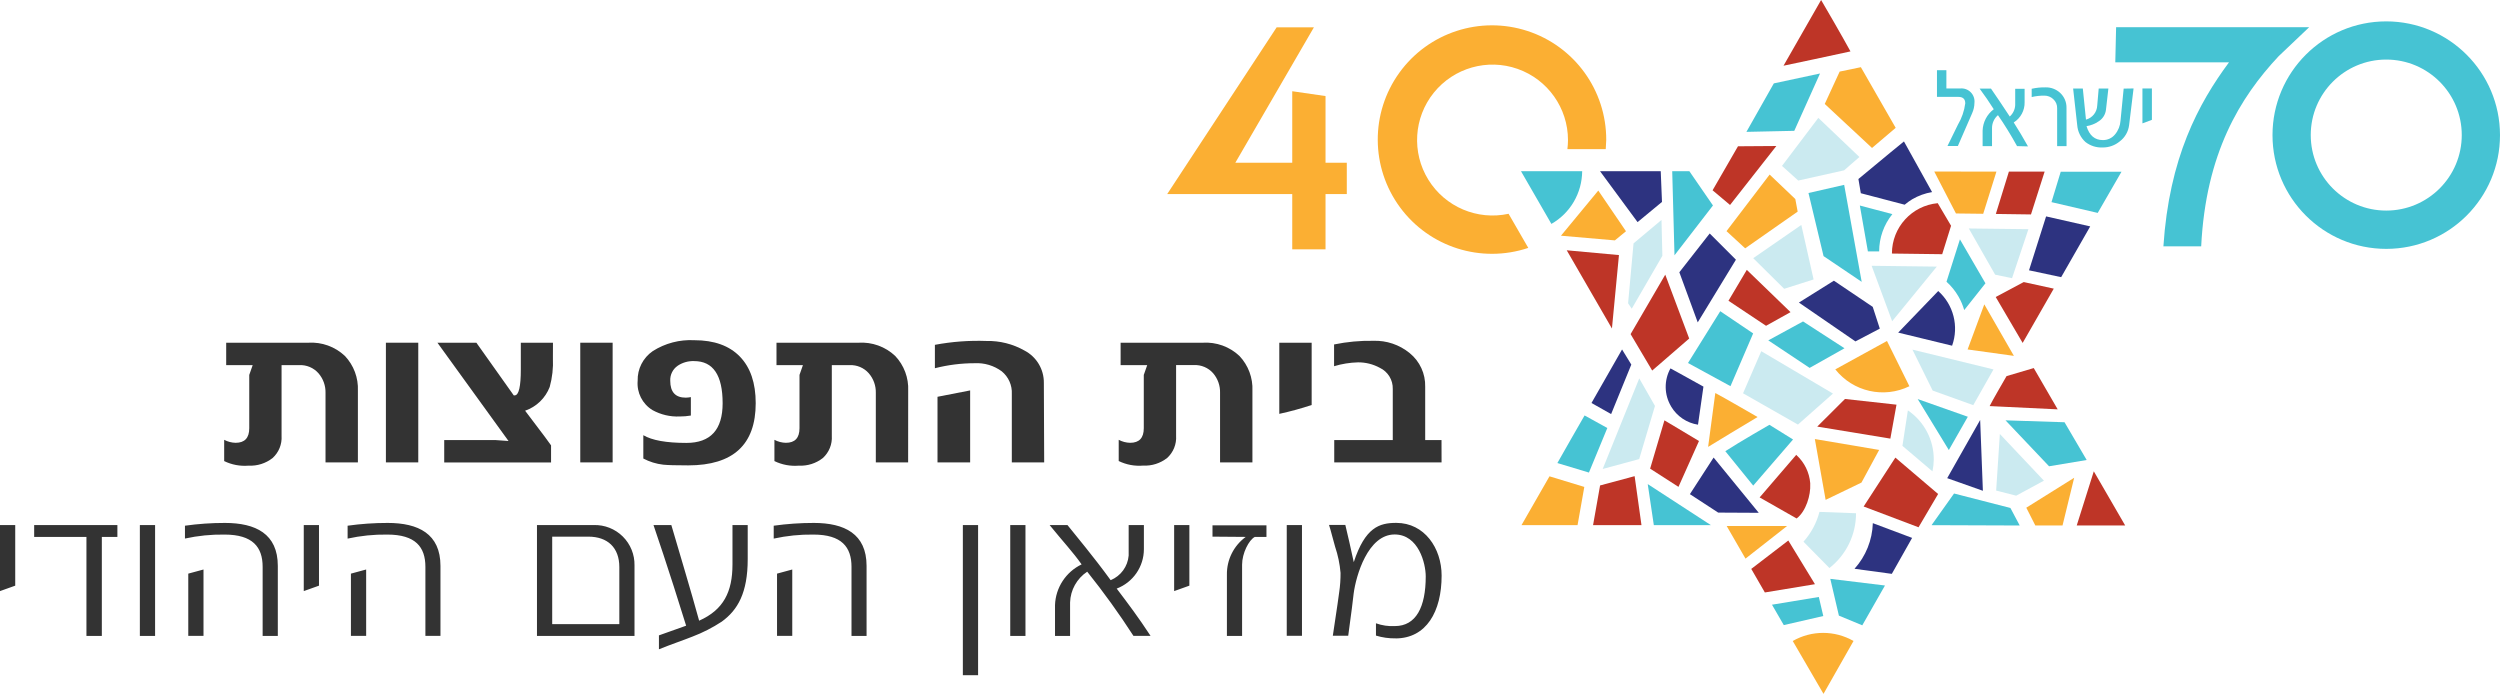
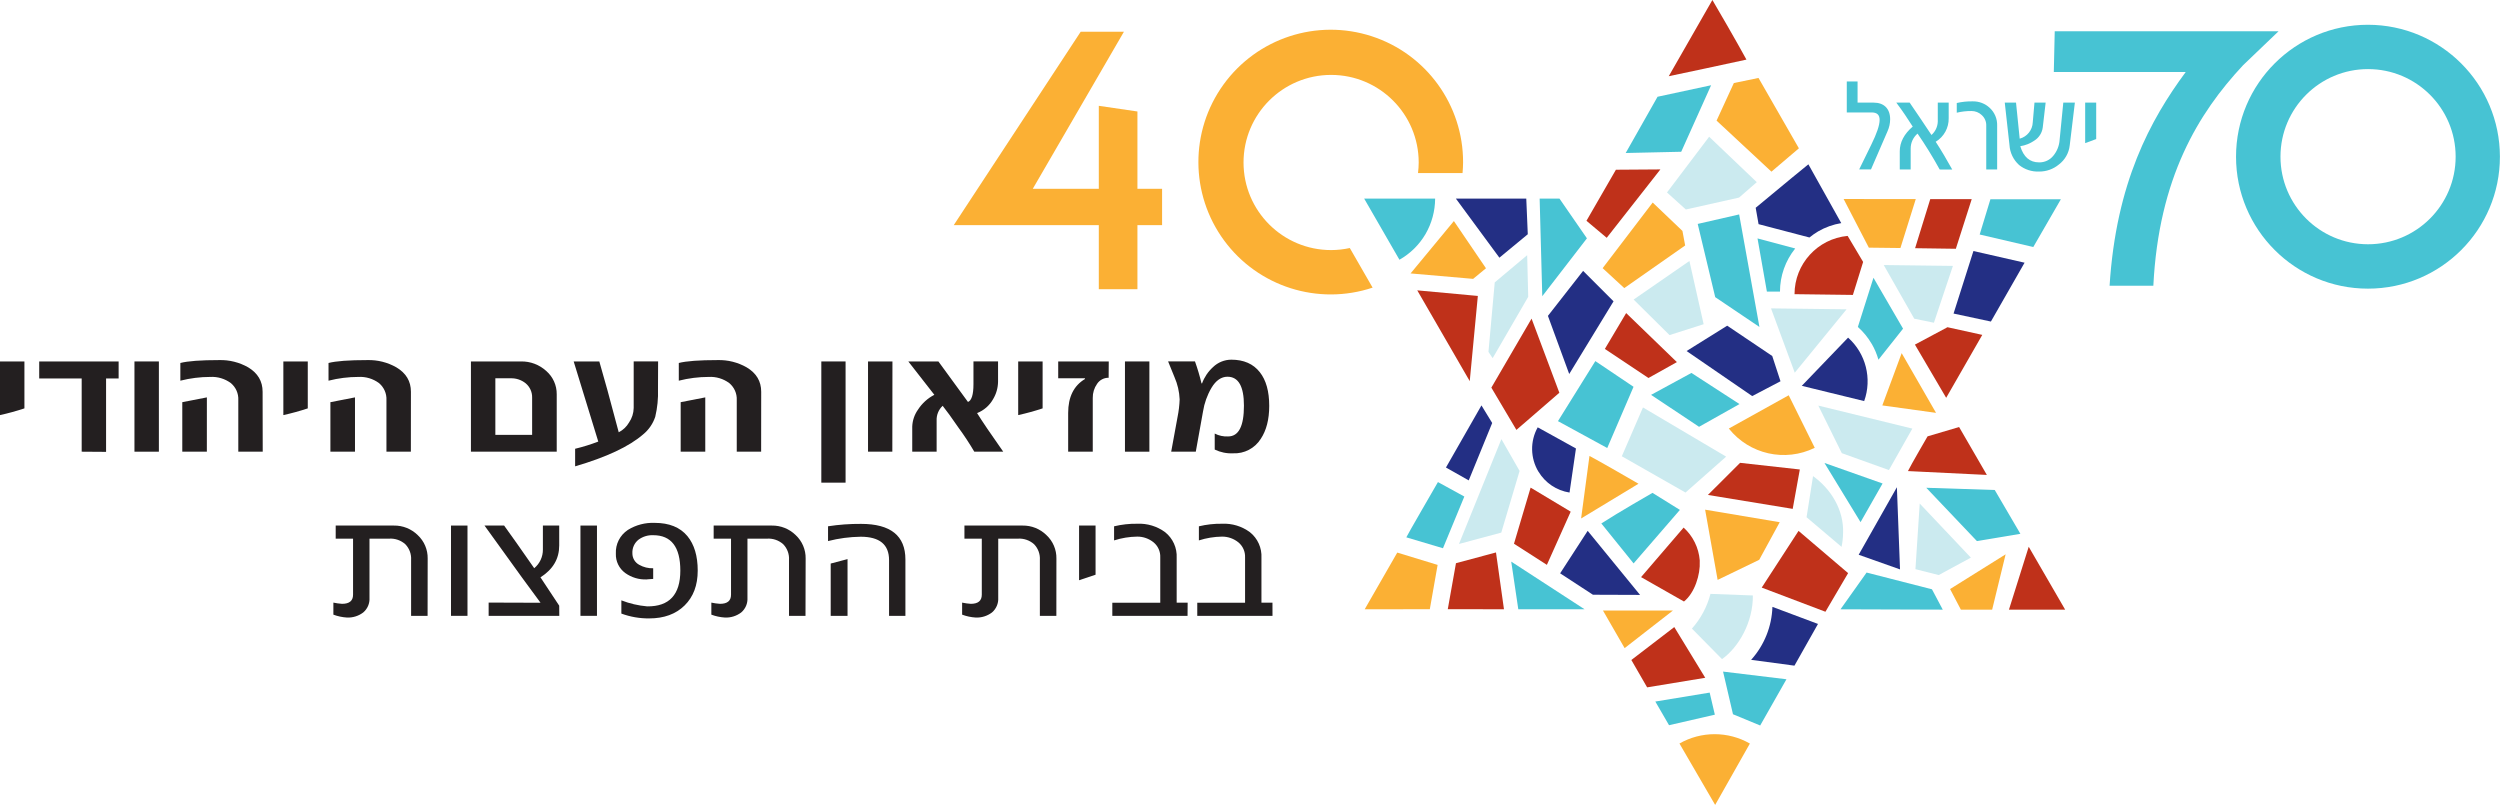
- <svg xmlns="http://www.w3.org/2000/svg" viewBox="0 0 459.57 127.56">
+ <svg xmlns="http://www.w3.org/2000/svg" viewBox="0 0 864.03 278.23">
  <g id="Layer_2" data-name="Layer 2">
-     <g id="Layer_1-2" data-name="Layer 1">
-       <path d="M438.66,38.71a13.88,13.88,0,1,1,13.88-13.88,13.88,13.88,0,0,1-13.88,13.88m0-34.78a20.91,20.91,0,1,0,20.91,20.9,20.93,20.93,0,0,0-20.91-20.9" style="fill:#46c3d3" />
-       <path d="M277.32,39.3a13.87,13.87,0,1,1,10.92-13.55,14.08,14.08,0,0,1-.11,1.67h7.05c0-.55.09-1.11.09-1.68a21,21,0,1,0-14.33,19.83Z" style="fill:#fbaf33" />
-       <path d="M329.56,117.84l5.65,9.71,5.52-9.72a11.23,11.23,0,0,0-11.17,0" style="fill:#fbaf33" />
-       <path d="M290.84,31.47H279.6l5.59,9.69a11.19,11.19,0,0,0,4.11-4.06,11.32,11.32,0,0,0,1.55-5.63" style="fill:#46c3d3" />
-       <polygon points="300.49 87.53 294.14 89.24 292.85 96.53 301.75 96.54 300.49 87.53" style="fill:#be3527" />
-       <polygon points="288.01 46.01 297.61 46.89 296.32 60.39 288.01 46.01" style="fill:#be3527" />
-       <polygon points="284.84 87.56 279.69 96.54 290 96.53 291.24 89.51 284.84 87.56" style="fill:#fbaf33" />
-       <path d="M334.77,0l-6.91,12.08s11-2.32,12.31-2.63c0,0-1.84-3.38-5.4-9.45" style="fill:#be3527" />
-       <polygon points="299.88 67.02 298.18 64.24 292.56 74.08 296.17 76.12 299.88 67.02" style="fill:#2d3380" />
-       <polygon points="372.99 49.69 376.13 39.78 384.24 41.62 378.9 50.95 372.99 49.69" style="fill:#2d3380" />
-       <polygon points="324.43 108.91 333.64 107.39 328.74 99.36 321.93 104.58 324.43 108.91" style="fill:#be3527" />
-       <path d="M320.87,102.69l7.65-6s-1.91,0-11.11,0Z" style="fill:#fbaf33" />
-       <polygon points="366.87 54.6 371.82 63.04 377.54 53.06 372.02 51.85 366.87 54.6" style="fill:#be3527" />
-       <polygon points="336.46 106.41 338.04 113.17 342.34 114.95 346.51 107.63 336.46 106.41" style="fill:#46c3d3" />
-       <polygon points="384.9 86.64 390.67 96.6 381.76 96.6 384.9 86.64" style="fill:#be3527" />
-       <polygon points="334.57 13.51 326.08 15.33 321.04 24.24 329.84 24.05 334.57 13.51" style="fill:#46c3d3" />
-       <path d="M376.7,85.71l6.89-1.15-4.07-6.94-10.85-.35s3.27,3.45,8,8.44" style="fill:#46c3d3" />
-       <polygon points="344.13 27.2 348.48 23.5 342.08 12.35 338.18 13.16 335.44 19.11 344.13 27.2" style="fill:#fbaf33" />
-       <polygon points="366.89 39.33 373.35 39.42 375.86 31.55 369.29 31.55 366.89 39.33" style="fill:#be3527" />
-       <polygon points="366.95 90.18 367.63 79.78 375.73 88.36 370.63 91.12 366.95 90.18" style="fill:#cbeaf0" />
-       <polygon points="322.28 61.29 316.23 57.21 310.3 66.73 318.11 70.99 322.28 61.29" style="fill:#46c3d3" />
-       <path d="M322.29,89.27l7.32-8.48-4.34-2.7s-5.45,3.13-8.11,4.85Z" style="fill:#46c3d3" />
-       <path d="M314,82.15s8-4.87,9.09-5.49c0,0-6.67-3.86-7.77-4.41Z" style="fill:#fbaf33" />
-       <polygon points="306.12 50.49 310.52 62.23 303.72 68.12 299.75 61.42 306.12 50.49" style="fill:#be3527" />
-       <polygon points="322.29 47.46 327.98 53.09 333.39 51.37 331.13 41.35 322.29 47.46" style="fill:#cbeaf0" />
-       <polygon points="342.23 51.81 339.01 33.98 332.45 35.48 335.22 47.08 342.23 51.81" style="fill:#46c3d3" />
-       <polygon points="356.04 49.01 344.06 48.86 347.83 59.05 356.04 49.01" style="fill:#cbeaf0" />
-       <polygon points="364.51 90.22 357.95 87.9 364.01 77.2 364.51 90.22" style="fill:#2d3380" />
-       <polygon points="364.77 55.95 370.21 65.42 361.7 64.24 364.77 55.95" style="fill:#fbaf33" />
-       <polygon points="366.46 67.91 351.56 64.27 355.28 71.8 362.74 74.48 366.46 67.91" style="fill:#cbeaf0" />
-       <polygon points="312.09 59.26 319.11 47.74 314.29 42.92 308.71 50.05 312.09 59.26" style="fill:#2d3380" />
-       <polygon points="307.4 31.47 310.55 31.47 314.89 37.77 307.82 46.93 307.4 31.47" style="fill:#46c3d3" />
-       <polygon points="314.52 96.54 304.02 96.54 302.9 88.99 314.52 96.54" style="fill:#46c3d3" />
-       <polygon points="314.82 34.98 318.03 37.68 326.54 26.84 319.49 26.89 314.82 34.98" style="fill:#be3527" />
-       <polygon points="305.97 77.27 303.34 86.15 308.55 89.5 312.32 81.07 305.97 77.27" style="fill:#be3527" />
-       <path d="M301.33,84.39s2.9-9.71,2.9-9.77l-2.89-5.06-6.72,16.65Z" style="fill:#cbeaf0" />
-       <path d="M327.91,114.91l7.26-1.67c-.41-1.72-.82-3.5-.82-3.5l-8.61,1.42Z" style="fill:#46c3d3" />
-       <path d="M341.19,94.35l-6.72-.25a13.26,13.26,0,0,1-2.94,5.48l4.77,4.84a12.75,12.75,0,0,0,4.89-10.07" style="fill:#cbeaf0" />
-       <path d="M374.15,96.6h5l2.14-8.77-8.8,5.5Z" style="fill:#fbaf33" />
-       <path d="M378.26,75.25l-4.4-7.59-5,1.48s-2.72,4.68-3.11,5.51Z" style="fill:#be3527" />
-       <polygon points="371.28 96.6 369.57 93.38 359.21 90.72 355.07 96.54 371.28 96.6" style="fill:#46c3d3" />
-       <polygon points="356.28 90.81 348.42 84.12 342.59 93.11 352.68 96.93 356.28 90.81" style="fill:#be3527" />
-       <path d="M335.6,91.89l6.59-3.18,3.25-6s-11.82-2-11.82-2Z" style="fill:#fbaf33" />
-       <path d="M330.21,83.6l-6.74,7.84,6.8,3.87C332,94,332.88,91,332.77,89c0-.07,0-.13,0-.19a7.86,7.86,0,0,0-2.55-5.17" style="fill:#be3527" />
-       <path d="M292.09,86.87l3.38-8.19-4.18-2.31s-5,8.7-5,8.75Z" style="fill:#46c3d3" />
-       <path d="M340.92,104.56l6.85.93c.15-.24,3.66-6.48,3.73-6.61l-7.22-2.71a13.16,13.16,0,0,1-3.36,8.38" style="fill:#2d3380" />
-       <polygon points="315.01 84.11 323.31 94.27 315.85 94.23 310.65 90.84 315.01 84.11" style="fill:#2d3380" />
-       <path d="M307.21,74.75a7,7,0,0,0,4.93,3.32l1-7-4.47-2.48-1.59-.87a7,7,0,0,0,.12,7" style="fill:#2d3380" />
-       <polygon points="366.76 50.49 369.87 51.14 372.88 42.13 361.92 42 366.76 50.49" style="fill:#cbeaf0" />
-       <polygon points="341.08 62.76 345.56 60.41 344.26 56.41 337.12 51.6 330.69 55.62 341.08 62.76" style="fill:#2d3380" />
-       <polygon points="325.06 62.57 332.66 67.63 339.07 64.02 331.45 59.09 325.06 62.57" style="fill:#46c3d3" />
-       <path d="M337.38,67.9A11.13,11.13,0,0,0,351,71l-4.12-8.32Z" style="fill:#fbaf33" />
-       <polygon points="339 31.31 330.57 33.19 327.58 30.5 334.26 21.67 341.81 28.86 339 31.31" style="fill:#cbeaf0" />
-       <path d="M348.94,61.14l7.36-7.64a9.27,9.27,0,0,1,2.55,10.05Z" style="fill:#2d3380" />
-       <path d="M360,54.47A11.16,11.16,0,0,1,361.08,57l3.9-4.92L360.29,44l-2.47,7.79A10.89,10.89,0,0,1,360,54.47" style="fill:#46c3d3" />
-       <path d="M347.89,39.37l-6-1.59,1.48,8.43h2.07a10.93,10.93,0,0,1,2.42-6.84" style="fill:#46c3d3" />
-       <polygon points="389.99 31.57 385.62 39.14 377.12 37.16 378.82 31.57 389.99 31.57" style="fill:#46c3d3" />
-       <polygon points="329.15 57.38 324.65 59.89 317.74 55.29 321.11 49.61 329.15 57.38" style="fill:#be3527" />
-       <polygon points="325.31 32.09 317.38 42.49 320.81 45.65 330.46 38.9 330.03 36.59 325.31 32.09" style="fill:#fbaf33" />
-       <polygon points="361.74 76.61 358.25 82.73 352.53 73.36 361.74 76.61" style="fill:#46c3d3" />
-       <path d="M355.24,86.65a11.28,11.28,0,0,0,.24-2.15,10.86,10.86,0,0,0-4.76-9.06l-1,6.52Z" style="fill:#cbeaf0" />
-       <polyline points="323.77 64.56 320.42 72.3 330.51 78.05 336.95 72.35" style="fill:#cbeaf0" />
-       <polygon points="305.52 37.12 305.29 31.47 294.13 31.47 301.03 40.83 305.52 37.12" style="fill:#2d3380" />
-       <polygon points="286.95 43.33 296.86 44.19 298.9 42.51 293.81 35.03 286.95 43.33" style="fill:#fbaf33" />
-       <polygon points="299.96 56.75 305.59 47.03 305.43 40.43 300.29 44.74 299.29 55.75 299.96 56.75" style="fill:#cbeaf0" />
-       <polygon points="347.5 80.63 348.63 74.39 339.16 73.34 334.06 78.42 347.5 80.63" style="fill:#be3527" />
-       <polygon points="355.57 31.53 359.56 39.24 364.57 39.3 367 31.55 355.57 31.53" style="fill:#fbaf33" />
-       <path d="M347.79,46.61l9.24.12,1.63-5.23-2.45-4.15a9.28,9.28,0,0,0-8.42,9.24Z" style="fill:#be3527" />
-       <path d="M341.63,32.92l.44,2.6,8.06,2.11a11.13,11.13,0,0,1,1.39-1,10.76,10.76,0,0,1,3.65-1.32L350,26s-4.05,3.29-8.34,6.88" style="fill:#2d3380" />
-       <path d="M359.91,26.84H358l1.91-3.9A10.38,10.38,0,0,0,361.27,19c0-.79-.42-1.19-1.27-1.19h-3.93V12.91h1.73v3.35h2.56a2.4,2.4,0,0,1,2.6,2.64,4.77,4.77,0,0,1-.42,1.9Z" style="fill:#46c3d3" />
-       <path d="M370.79,26.86c-1.15-2.08-2.33-4-3.51-5.69a3.11,3.11,0,0,0-1.09,2.38v3.31h-1.73V24a5.13,5.13,0,0,1,2.05-3.92c-.78-1.23-1.64-2.5-2.6-3.79H366c.94,1.35,2.09,3.07,3.45,5.13a3,3,0,0,0,1-2.1v-3h1.73l0,2.46a4.27,4.27,0,0,1-2,3.73c.89,1.39,1.76,2.87,2.62,4.4Z" style="fill:#46c3d3" />
-       <path d="M379.89,26.86h-1.73V19.91a2.15,2.15,0,0,0-.71-1.68,2.32,2.32,0,0,0-1.64-.65,9.72,9.72,0,0,0-2.33.26V16.32a10.47,10.47,0,0,1,2.53-.26,3.83,3.83,0,0,1,2.69,1,3.66,3.66,0,0,1,1.18,2.81Z" style="fill:#46c3d3" />
-       <path d="M392.21,16.26,391.39,23a4.39,4.39,0,0,1-1.73,3,4.84,4.84,0,0,1-3.13,1.11,4.76,4.76,0,0,1-3.16-1A4.68,4.68,0,0,1,381.85,23l-.75-6.72h1.78c.18,1.88.38,3.79.58,5.71a2.8,2.8,0,0,0,2.07-2.6l.27-3.11h1.78l-.45,3.94a2.9,2.9,0,0,1-1.33,2.08,5.39,5.39,0,0,1-2.24.89c.53,1.72,1.51,2.56,3,2.56a2.82,2.82,0,0,0,2.25-1.05,4.37,4.37,0,0,0,1-2.52l.58-5.89Z" style="fill:#46c3d3" />
-       <polygon points="395.58 22.03 393.84 22.68 393.84 16.26 395.58 16.26 395.58 22.03" style="fill:#46c3d3" />
-       <polygon points="243.67 35.68 243.67 45.83 237.55 45.83 237.55 35.68 214.56 35.68 234.68 5.03 241.53 5.03 227.09 29.91 237.55 29.91 237.55 16.77 243.67 17.66 243.67 29.91 247.58 29.91 247.58 35.68 243.67 35.68" style="fill:#fbaf33" />
-       <path d="M397.71,45.28h6.93c.85-17.08,7.11-27.33,14.23-34.94L424.49,5H389l-.15,6.46h20.9c-5.61,7.57-11,17.55-12.06,33.87" style="fill:#46c3d3" />
-       <path d="M179.77,124.12H177V96.52h2.8v27.61m-58.67-4.78v-2.55l5-1.78c-3.16-10.25-6-18.5-6-18.5h3.28c1.22,4.2,3.66,12.26,5.11,17.58,4.5-2,6.13-5.32,6.13-10.35V96.52h2.8v6.26c0,6.21-1.83,9.36-4.78,11.5a28,28,0,0,1-5.39,2.75c-1.86.74-3.92,1.42-6.13,2.32m135.4-2a11.66,11.66,0,0,1-3.61-.51v-2.26a8.86,8.86,0,0,0,3.48.51c3.89,0,5.67-3.49,5.67-9.13,0-2.39-1.32-7.71-5.72-7.71-4.91,0-7.1,7.56-7.53,10.86,0,.2-.54,4.48-1,7.76h-2.83c.74-4.76,1.17-8,1.17-8a23.21,23.21,0,0,0,.25-3.56,20.51,20.51,0,0,0-1-4.81c-.43-1.45-.76-2.93-1.12-4h3c.43,1.71,1,4.33,1.55,6.84,2.09-6.39,4.7-7.22,7.81-7.22,5.19,0,8.34,4.65,8.34,9.69,0,6.61-2.8,11.55-8.5,11.55m-17.17-.48h-2.8V96.52h2.8v20.38m-11,0h-2.8V105.65A8.44,8.44,0,0,1,229,98.7l-6.11-.05V96.57h9.92V98.7h-2.14c-1.09.56-2.34,3-2.34,5.11v13.08m-16.87,0h-3.1a141.87,141.87,0,0,0-8.5-11.8,7.05,7.05,0,0,0-3.15,5.65v6.16h-2.77v-5.67a8.63,8.63,0,0,1,4.89-7.48c-1.6-2.27-3.38-4.15-5.88-7.23h3.28c1.63,2.06,4.66,5.62,7.94,10.13a5.36,5.36,0,0,0,3.31-4.53v-5.6h2.8v4.43a7.76,7.76,0,0,1-5,7.25c2.16,2.85,4,5.29,6.23,8.7m-23,0h-2.8V96.52h2.8v20.38m-29.18,0h-2.8V104.2c0-3.64-1.81-5.93-7-5.93a32,32,0,0,0-7.3.74V96.64a52.75,52.75,0,0,1,7.38-.51c5.62,0,9.69,2,9.69,7.89v12.87m-13.66,0h-2.8V105.45l2.8-.76v12.21m-29,0H98.71V96.52h10.43a7.28,7.28,0,0,1,7.5,7.43v12.95M101.51,98.65v16.08h12.34V104.25c0-3.59-2.16-5.6-5.7-5.6h-6.64M81,116.89h-2.8V104.2c0-3.64-1.81-5.93-7-5.93a31.87,31.87,0,0,0-7.3.74V96.64a52.46,52.46,0,0,1,7.38-.51c5.62,0,9.69,2,9.69,7.89v12.87m-13.66,0h-2.8V105.45l2.8-.76v12.21m-16.23,0h-2.8V104.2c0-3.64-1.83-5.93-7-5.93A31.8,31.8,0,0,0,34,99V96.64a52.1,52.1,0,0,1,7.35-.51c5.65,0,9.72,2,9.72,7.89v12.87m-13.66,0h-2.8V105.45l2.8-.76v12.21m-8.9,0h-2.8V96.52h2.8v20.38m-9.82,0h-2.8V98.7H6.28V96.52H21.58V98.7H18.72v18.19m197.12-8.27V96.52h2.8v11.14l-2.8,1m-160,0V96.52h2.8v11.14l-2.8,1M0,108.63V96.52H2.8v11.14l-2.8,1" style="fill:#333" />
-       <path d="M65.79,85H59.84V72.23a5.31,5.31,0,0,0-1.3-3.62A4.43,4.43,0,0,0,55,67.12H51.76v13a5.06,5.06,0,0,1-1.65,4.08,6.61,6.61,0,0,1-4.42,1.4,8.59,8.59,0,0,1-4.48-.84V80.85a4.68,4.68,0,0,0,2.1.55q2.51,0,2.51-2.68v-9.8l.63-1.8H41.58V63H56.66a9,9,0,0,1,6.74,2.43,8.75,8.75,0,0,1,2.39,6.41Z" style="fill:#333" />
-       <path d="M76.89,85H70.94V63h5.95Z" style="fill:#333" />
-       <path d="M101.64,65.86a16.8,16.8,0,0,1-.59,5.28,7.45,7.45,0,0,1-4.52,4.36q4.77,6.28,4.77,6.37l0,3.14H81.66V80.9h9.47l2.35.17L80.41,63h7.16q2.3,3.27,6.87,9.68a.71.71,0,0,0,.21,0q1.09-.09,1.09-4.73V63h5.91Z" style="fill:#333" />
-       <path d="M112.62,85h-5.95V63h5.95Z" style="fill:#333" />
-       <path d="M138.92,74.11q0,11.43-12.4,11.44-3.39,0-4.61-.13a10.28,10.28,0,0,1-3.65-1.13V80q2.39,1.42,7.92,1.42,6.66,0,6.66-7.29,0-7.75-5.24-7.75a5.08,5.08,0,0,0-3,.84A3.17,3.17,0,0,0,123.21,70q0,3.1,2.85,3.1A5.53,5.53,0,0,0,127,73v3.39a12,12,0,0,1-2.05.17,9.47,9.47,0,0,1-5-1.17A5.73,5.73,0,0,1,117.22,70,6.4,6.4,0,0,1,120,64.54a12.93,12.93,0,0,1,7.64-2q5.44,0,8.36,3T138.92,74.11Z" style="fill:#333" />
-       <path d="M166.94,85H161V72.23a5.31,5.31,0,0,0-1.3-3.62,4.43,4.43,0,0,0-3.52-1.49h-3.27v13a5.06,5.06,0,0,1-1.65,4.08,6.61,6.61,0,0,1-4.42,1.4,8.59,8.59,0,0,1-4.48-.84V80.85a4.68,4.68,0,0,0,2.1.55q2.51,0,2.51-2.68v-9.8l.63-1.8h-4.86V63h15.08a9,9,0,0,1,6.74,2.43,8.75,8.75,0,0,1,2.39,6.41Z" style="fill:#333" />
-       <path d="M191.95,85H186V72.43a5.06,5.06,0,0,0-1.85-4.17,7.71,7.71,0,0,0-5-1.49,29.55,29.55,0,0,0-7.29.92V63.39a42.75,42.75,0,0,1,9.47-.71,13.58,13.58,0,0,1,7,1.76,6.62,6.62,0,0,1,3.56,5.95Zm-13.61,0h-6V72.94q2-.38,6-1.17Z" style="fill:#333" />
-       <path d="M230.23,85h-5.95V72.23A5.31,5.31,0,0,0,223,68.6a4.43,4.43,0,0,0-3.52-1.49H216.2v13a5.06,5.06,0,0,1-1.65,4.08,6.61,6.61,0,0,1-4.42,1.4,8.59,8.59,0,0,1-4.48-.84V80.85a4.68,4.68,0,0,0,2.1.55q2.51,0,2.51-2.68v-9.8l.63-1.8H206V63H221.1a9,9,0,0,1,6.74,2.43,8.75,8.75,0,0,1,2.39,6.41Z" style="fill:#333" />
-       <path d="M241.12,74.45a58.2,58.2,0,0,1-5.95,1.63V63h5.95Z" style="fill:#333" />
-       <path d="M265,85H245.27l0-4.1h10.76V71.51a4.18,4.18,0,0,0-2.39-3.9,8.23,8.23,0,0,0-4-1,16.75,16.75,0,0,0-4.4.71v-4a32.86,32.86,0,0,1,7.2-.67,10,10,0,0,1,6.7,2.26,7.71,7.71,0,0,1,2.85,6.2V80.9h3Z" style="fill:#333" />
+     <g id="Page_4" data-name="Page 4">
+       <g id="Page_1" data-name="Page 1">
+         <path d="M818.42,84.42A30.27,30.27,0,1,1,848.7,54.15a30.27,30.27,0,0,1-30.28,30.27m0-75.86A45.6,45.6,0,1,0,864,54.15,45.65,45.65,0,0,0,818.42,8.56" style="fill:#47c3d3" />
+         <path d="M466.51,85.72a30.59,30.59,0,0,1-6.46.71,30.27,30.27,0,1,1,30.27-30.27,29.31,29.31,0,0,1-.24,3.65h15.39c.1-1.21.19-2.42.19-3.66a45.74,45.74,0,1,0-31.27,43.26Z" style="fill:#fbb034" />
+         <path d="M580.46,257l12.32,21.19,12-21.21a24.51,24.51,0,0,0-24.36,0" style="fill:#fbb034" />
+         <path d="M496,68.65H471.48l12.18,21.12a24.35,24.35,0,0,0,9-8.85A24.69,24.69,0,0,0,496,68.65" style="fill:#47c3d3" />
+         <polygon points="517.03 190.93 503.2 194.65 500.37 210.54 519.79 210.57 517.03 190.93" style="fill:#bf311a" />
+         <polygon points="489.82 100.35 510.76 102.28 507.96 131.73 489.82 100.35" style="fill:#bf311a" />
+         <polygon points="482.91 190.98 471.66 210.57 494.16 210.55 496.86 195.24 482.91 190.98" style="fill:#fbb034" />
+         <path d="M591.82,0,576.74,26.34s24-5.06,26.85-5.74c0,0-4-7.37-11.77-20.6" style="fill:#bf311a" />
+         <polygon points="515.72 146.19 512.01 140.11 499.74 161.58 507.61 166.03 515.72 146.19" style="fill:#232f84" />
+         <polygon points="675.17 108.37 682.04 86.76 699.72 90.79 688.08 111.13 675.17 108.37" style="fill:#232f84" />
+         <polygon points="569.27 237.56 589.35 234.25 578.65 216.72 563.81 228.1 569.27 237.56" style="fill:#bf311a" />
+         <path d="M561.49,224l16.7-13S574,211,554,211Z" style="fill:#fbb034" />
+         <polygon points="661.82 119.1 672.62 137.49 685.1 115.74 673.07 113.09 661.82 119.1" style="fill:#bf311a" />
+         <polygon points="595.51 232.11 598.94 246.85 608.34 250.74 617.42 234.76 595.51 232.11" style="fill:#47c3d3" />
+         <polygon points="701.15 188.97 713.74 210.7 694.32 210.7 701.15 188.97" style="fill:#bf311a" />
+         <polygon points="591.38 29.46 572.87 33.44 561.86 52.88 581.05 52.45 591.38 29.46" style="fill:#47c3d3" />
+         <path d="M683.27,187l15-2.51-8.86-15.14-23.67-.77s7.12,7.52,17.5,18.42" style="fill:#47c3d3" />
+         <polygon points="612.23 59.33 621.72 51.26 607.76 26.94 599.24 28.7 593.27 41.69 612.23 59.33" style="fill:#fbb034" />
+         <polygon points="661.88 85.78 675.96 85.98 681.45 68.82 667.12 68.82 661.88 85.78" style="fill:#bf311a" />
+         <polygon points="662 196.71 663.48 174.03 681.16 192.73 670.03 198.75 662 196.71" style="fill:#cbeaef" />
+         <polygon points="564.57 133.68 551.37 124.8 538.45 145.55 555.48 154.84 564.57 133.68" style="fill:#47c3d3" />
+         <path d="M564.59,194.72l16-18.49-9.47-5.89s-11.89,6.82-17.68,10.57Z" style="fill:#47c3d3" />
+         <path d="M546.45,179.19s17.47-10.61,19.83-12c0,0-14.54-8.42-16.94-9.61Z" style="fill:#fbb034" />
+         <polygon points="529.33 110.12 538.93 135.74 524.09 148.58 515.43 133.97 529.33 110.12" style="fill:#bf311a" />
+         <polygon points="564.6 103.53 577.01 115.81 588.8 112.05 583.88 90.2 564.6 103.53" style="fill:#cbeaef" />
+         <polygon points="608.08 113 601.07 74.11 586.75 77.39 592.8 102.7 608.08 113" style="fill:#47c3d3" />
+         <polygon points="638.2 106.9 612.08 106.58 620.29 128.81 638.2 106.9" style="fill:#cbeaef" />
+         <polygon points="656.67 196.79 642.38 191.73 655.59 168.39 656.67 196.79" style="fill:#232f84" />
+         <polygon points="657.24 122.05 669.12 142.69 650.55 140.12 657.24 122.05" style="fill:#fbb034" />
+         <polygon points="660.93 148.13 628.43 140.18 636.55 156.62 652.83 162.46 660.93 148.13" style="fill:#cbeaef" />
+         <polygon points="542.34 129.26 557.66 104.14 547.14 93.62 534.98 109.17 542.34 129.26" style="fill:#232f84" />
+         <polygon points="532.12 68.65 538.98 68.65 548.46 82.37 533.03 102.37 532.12 68.65" style="fill:#47c3d3" />
+         <polygon points="547.64 210.57 524.74 210.57 522.3 194.1 547.64 210.57" style="fill:#47c3d3" />
+         <polygon points="548.3 76.31 555.3 82.19 573.85 58.55 558.48 58.66 548.3 76.31" style="fill:#bf311a" />
+         <polygon points="529 168.53 523.25 187.92 534.62 195.22 542.85 176.84 529 168.53" style="fill:#bf311a" />
+         <path d="M518.86,184.07s6.32-21.19,6.33-21.31l-6.29-11L504.24,188Z" style="fill:#cbeaef" />
+         <path d="M576.84,250.64,592.67,247c-.89-3.75-1.79-7.63-1.79-7.63l-18.78,3.09Z" style="fill:#47c3d3" />
+         <path d="M605.81,205.8l-14.65-.55a29,29,0,0,1-6.41,12l10.4,10.55c5.76-4.1,10.75-12.75,10.66-22" style="fill:#cbeaef" />
+         <path d="M677.7,210.7h10.81l4.66-19.12-19.2,12Z" style="fill:#fbb034" />
+         <path d="M686.68,164.14l-9.59-16.55-10.9,3.22s-5.94,10.21-6.78,12Z" style="fill:#bf311a" />
+         <polygon points="671.44 210.7 667.71 203.67 645.12 197.88 636.1 210.58 671.44 210.7" style="fill:#47c3d3" />
+         <polygon points="638.73 198.08 621.6 183.48 608.87 203.08 630.89 211.43 638.73 198.08" style="fill:#bf311a" />
+         <path d="M593.63,200.42,608,193.48l7.09-13s-25.78-4.36-25.78-4.33Z" style="fill:#fbb034" />
+         <path d="M581.87,182.35l-14.7,17.11L582,207.89c3.72-2.95,5.69-9.37,5.45-13.84a3,3,0,0,0,0-.42,17.13,17.13,0,0,0-5.56-11.28" style="fill:#bf311a" />
+         <path d="M498.71,189.48l7.38-17.87-9.12-5s-11,19-10.93,19.1Z" style="fill:#47c3d3" />
+         <path d="M605.23,228.06l14.95,2c.33-.52,8-14.14,8.14-14.42l-15.75-5.9a28.71,28.71,0,0,1-7.34,18.29" style="fill:#232f84" />
+         <polygon points="548.72 183.46 566.82 205.61 550.54 205.55 539.2 198.15 548.72 183.46" style="fill:#232f84" />
+         <path d="M531.71,163a15.24,15.24,0,0,0,10.74,7.23L544.67,155l-9.75-5.4-3.47-1.91a15.31,15.31,0,0,0,.26,15.34" style="fill:#232f84" />
+         <polygon points="661.58 110.14 668.38 111.54 674.95 91.9 651.04 91.6 661.58 110.14" style="fill:#cbeaef" />
+         <polygon points="605.58 136.89 615.36 131.77 612.51 123.04 596.94 112.56 582.9 121.32 605.58 136.89" style="fill:#232f84" />
+         <polygon points="570.63 136.47 587.21 147.51 601.19 139.65 584.58 128.89 570.63 136.47" style="fill:#47c3d3" />
+         <path d="M597.5,148.11a24.28,24.28,0,0,0,29.7,6.66l-9-18.16Z" style="fill:#fbb034" />
+         <polygon points="601.03 68.29 582.65 72.4 576.13 66.52 590.7 47.26 607.17 62.96 601.03 68.29" style="fill:#cbeaef" />
+         <path d="M622.72,133.35l16-16.66a20.24,20.24,0,0,1,5.56,21.93Z" style="fill:#232f84" />
+         <path d="M646.88,118.82a23.72,23.72,0,0,1,2.33,5.5l8.51-10.73L647.49,96l-5.39,17a23.62,23.62,0,0,1,4.78,5.85" style="fill:#47c3d3" />
+         <path d="M620.42,85.87l-13-3.47,3.24,18.39h4.52a23.87,23.87,0,0,1,5.27-14.92" style="fill:#47c3d3" />
+         <polygon points="712.26 68.87 702.73 85.37 684.2 81.05 687.91 68.87 712.26 68.87" style="fill:#47c3d3" />
+         <polygon points="579.55 125.15 569.73 130.64 554.66 120.59 562.02 108.2 579.55 125.15" style="fill:#bf311a" />
+         <polygon points="571.19 70 553.89 92.68 561.37 99.57 582.41 84.84 581.47 79.81 571.19 70" style="fill:#fbb034" />
+         <polygon points="650.64 167.1 643.03 180.46 630.55 160 650.64 167.1" style="fill:#47c3d3" />
+         <path d="M636.46,189a24.86,24.86,0,0,0,.53-4.69c.32-8.21-4.3-15.39-10.38-19.76l-2.24,14.21Z" style="fill:#cbeaef" />
+         <polyline points="567.83 140.82 560.52 157.69 582.53 170.23 596.58 157.82" style="fill:#cbeaef" />
+         <polygon points="528.02 80.96 527.5 68.64 503.17 68.64 518.21 89.06 528.02 80.96" style="fill:#232f84" />
+         <polygon points="487.51 94.5 509.13 96.38 513.57 92.72 502.48 76.4 487.51 94.5" style="fill:#fbb034" />
+         <polygon points="515.88 123.79 528.17 102.59 527.81 88.19 516.6 97.6 514.43 121.61 515.88 123.79" style="fill:#cbeaef" />
+         <polygon points="619.58 175.87 622.04 162.26 601.4 159.96 590.27 171.06 619.58 175.87" style="fill:#bf311a" />
+         <polygon points="637.18 68.78 645.89 85.59 656.81 85.72 662.11 68.81 637.18 68.78" style="fill:#fbb034" />
+         <path d="M620.21,101.67l20.17.26,3.54-11.4-5.35-9a20.25,20.25,0,0,0-18.36,20.15Z" style="fill:#bf311a" />
+         <path d="M606.78,71.79l1,5.68,17.58,4.61a25.19,25.19,0,0,1,3-2.1,23.54,23.54,0,0,1,8-2.87L625,56.79s-8.83,7.17-18.19,15" style="fill:#232f84" />
+         <path d="M646.64,58.54h-4.08l4.16-8.5c1.94-3.92,2.9-6.78,2.9-8.58s-.92-2.6-2.78-2.6h-8.57V28.15H642v7.32h5.59c3.45,0,5.67,2,5.67,5.77a10.28,10.28,0,0,1-.91,4.13Z" style="fill:#47c3d3" />
+         <path d="M670.38,58.58c-2.5-4.53-5.07-8.67-7.65-12.41a6.77,6.77,0,0,0-2.38,5.19v7.22h-3.77V52.29c0-3.13,1.51-6,4.48-8.54-1.7-2.69-3.57-5.47-5.67-8.28H660c2.06,3,4.56,6.69,7.54,11.18a6.45,6.45,0,0,0,2.18-4.58v-6.6h3.77l0,5.37A9.3,9.3,0,0,1,669,49c2,3.05,3.85,6.26,5.72,9.6Z" style="fill:#47c3d3" />
+         <path d="M690.24,58.58h-3.77V43.44a4.68,4.68,0,0,0-1.55-3.66,5.08,5.08,0,0,0-3.56-1.41,21,21,0,0,0-5.08.58V35.6a22.65,22.65,0,0,1,5.51-.57,8.33,8.33,0,0,1,5.87,2.24,8,8,0,0,1,2.58,6.12Z" style="fill:#47c3d3" />
+         <path d="M717.1,35.47l-1.78,14.79a9.56,9.56,0,0,1-3.77,6.61,10.53,10.53,0,0,1-6.82,2.42,10.34,10.34,0,0,1-6.9-2.25,10.13,10.13,0,0,1-3.33-6.91l-1.63-14.66h3.89c.4,4.09.83,8.28,1.27,12.46a6.11,6.11,0,0,0,4.52-5.68l.59-6.78H707l-1,8.58a6.31,6.31,0,0,1-2.9,4.54,11.72,11.72,0,0,1-4.87,1.94c1.14,3.74,3.29,5.59,6.5,5.59a6.16,6.16,0,0,0,4.92-2.29,9.56,9.56,0,0,0,2.18-5.51l1.27-12.85Z" style="fill:#47c3d3" />
+         <polygon points="724.47 48.06 720.66 49.47 720.66 35.47 724.47 35.47 724.47 48.06" style="fill:#47c3d3" />
+         <polygon points="393.11 77.82 393.11 99.96 379.76 99.96 379.76 77.82 329.62 77.82 373.5 10.97 388.44 10.97 356.94 65.25 379.76 65.25 379.76 36.57 393.11 38.53 393.11 65.25 401.63 65.25 401.63 77.82 393.11 77.82" style="fill:#fbb034" />
+         <path d="M729.1,98.76h15.12c1.86-37.24,15.5-59.61,31-76.2L787.5,10.8H710.14l-.32,14.09h45.59c-12.22,16.52-24.07,38.28-26.31,73.87" style="fill:#47c3d3" />
+       </g>
+       <path d="M8.44,141.14A83.87,83.87,0,0,1,0,143.46V124.92H8.44Z" style="fill:#231f20" />
+       <path d="M41,130.8H36.66v25.37l-8.43-.06V130.8H13.55v-5.88H41Z" style="fill:#231f20" />
+       <path d="M54.91,156.11H46.47V124.92h8.44Z" style="fill:#231f20" />
+       <path d="M90.8,156.11H82.36V138.29a7.16,7.16,0,0,0-2.61-5.91,10.94,10.94,0,0,0-7.08-2.11,42.16,42.16,0,0,0-10.34,1.3v-6.12q3.87-1,13.43-1a19.22,19.22,0,0,1,10,2.5q5,3,5,8.44Zm-19.31,0H63V139q2.85-.54,8.5-1.66Z" style="fill:#231f20" />
+       <path d="M106.37,141.14a83.87,83.87,0,0,1-8.44,2.32V124.92h8.44Z" style="fill:#231f20" />
+       <path d="M142,156.11h-8.44V138.29a7.16,7.16,0,0,0-2.61-5.91,10.93,10.93,0,0,0-7.07-2.11,42,42,0,0,0-10.34,1.3v-6.12q3.85-1,13.43-1a19.18,19.18,0,0,1,10,2.5q5.06,3,5.05,8.44Zm-19.31,0h-8.5V139q2.85-.54,8.5-1.66Z" style="fill:#231f20" />
+       <path d="M192.41,156.11H162.76V124.92h17.29a12.53,12.53,0,0,1,8.74,3.3,10.48,10.48,0,0,1,3.62,8.05Zm-8.5-5.82V137.46a6.24,6.24,0,0,0-2.25-5,7.88,7.88,0,0,0-5.17-1.72H171.2v19.55Z" style="fill:#231f20" />
+       <path d="M227.41,134.48a35.78,35.78,0,0,1-.95,9.57,13.25,13.25,0,0,1-4.16,6.06q-7.25,6.3-23.53,11.06V155.1a63.92,63.92,0,0,0,8-2.49l-8.5-27.69h8.86q2.31,7.79,6.71,24.48a8.63,8.63,0,0,0,3.57-3.39,9.13,9.13,0,0,0,1.6-5v-16.1h8.44Z" style="fill:#231f20" />
+       <path d="M263.06,156.11h-8.43V138.29a7.16,7.16,0,0,0-2.62-5.91,10.91,10.91,0,0,0-7.07-2.11,42.1,42.1,0,0,0-10.34,1.3v-6.12q3.87-1,13.43-1a19.18,19.18,0,0,1,10,2.5q5.06,3,5.05,8.44Zm-19.31,0h-8.5V139q2.87-.54,8.5-1.66Z" style="fill:#231f20" />
+       <path d="M292.24,166.81h-8.38V124.92h8.38Z" style="fill:#231f20" />
+       <path d="M308.4,156.11H300V124.92h8.44Z" style="fill:#231f20" />
+       <path d="M346.73,156.11h-10a97.54,97.54,0,0,0-5.47-8.31q-3.51-5.12-5.47-7.55a6.61,6.61,0,0,0-2.08,5.11v10.75h-8.43v-8.67a10.81,10.81,0,0,1,2-5.88,14.78,14.78,0,0,1,5.64-5.11l-9-11.53h10.4l10.22,14q1.9-.76,1.9-6.12v-7.9h8.5v7a12,12,0,0,1-1.72,6.06,10.91,10.91,0,0,1-5.53,4.81Q340.31,147,346.73,156.11Z" style="fill:#231f20" />
+       <path d="M360.34,141.14a83.1,83.1,0,0,1-8.44,2.32V124.92h8.44Z" style="fill:#231f20" />
+       <path d="M383.16,130.56a4.69,4.69,0,0,0-4,2.11,8.22,8.22,0,0,0-1.49,4.85v18.59h-8.5V142.74q0-8.31,5.83-11.76l-.06-.24h-9.21v-5.82h17.47Z" style="fill:#231f20" />
+       <path d="M397.24,156.11H388.8V124.92h8.44Z" style="fill:#231f20" />
+       <path d="M438.66,140.28q0,7-2.92,11.39a10.71,10.71,0,0,1-9.56,5,13,13,0,0,1-6.36-1.3v-5.53a9,9,0,0,0,4.63,1q5.48,0,5.47-10.64,0-10-5.7-10c-2.1,0-4,1.28-5.53,3.86a23.26,23.26,0,0,0-2.91,8.14l-2.5,13.9h-8.5l2.2-12a36.94,36.94,0,0,0,.72-6.06,21.33,21.33,0,0,0-1.79-7.72l-2.2-5.41H413a74.28,74.28,0,0,1,2.26,7.6h.18a14.23,14.23,0,0,1,3.8-5.64,9.14,9.14,0,0,1,6.3-2.56q6.48,0,9.87,4.33Q438.66,132.75,438.66,140.28Z" style="fill:#231f20" />
+       <path d="M147.78,212.84h-5.7V193.52a7.14,7.14,0,0,0-2-5.43,7.67,7.67,0,0,0-5.53-1.93H127.7V206.6a6.14,6.14,0,0,1-2.17,5.08,8.66,8.66,0,0,1-5.62,1.75,16.15,16.15,0,0,1-4.69-1v-4.16a21.19,21.19,0,0,0,3,.42c2.54,0,3.8-1.05,3.8-3.15V186.16h-6v-4.52h20.09a11.52,11.52,0,0,1,8.26,3.3,10.81,10.81,0,0,1,3.44,8.11Z" style="fill:#231f20" />
+       <path d="M161.57,212.84h-5.7v-31.2h5.7Z" style="fill:#231f20" />
+       <path d="M193.3,212.84H168.88v-4.58l17.94.06q-3-3.91-19.37-26.68h6.78q3.5,4.81,10.4,14.74a8.24,8.24,0,0,0,3-6.48v-8.26h5.64v6.89q0,6.9-6.48,11l6.48,9.8Z" style="fill:#231f20" />
+       <path d="M206.32,212.84h-5.71v-31.2h5.71Z" style="fill:#231f20" />
+       <path d="M241.14,197.21q0,7.6-4.55,12.06t-12.21,4.46a27,27,0,0,1-9.63-1.67v-4.57a32.27,32.27,0,0,0,8.92,2.08q11.46.12,11.46-12.36,0-12.24-9.38-12.24a8,8,0,0,0-5.06,1.54,5.62,5.62,0,0,0-2.13,4.7,4.48,4.48,0,0,0,2.37,4,9.16,9.16,0,0,0,4.82,1.19v3.68c-1.71.12-2.46.18-2.26.18a11.86,11.86,0,0,1-7.37-2.2,7.9,7.9,0,0,1-3.27-6.71,9.27,9.27,0,0,1,4.16-8.21,16.34,16.34,0,0,1,9.27-2.43q7.49,0,11.29,4.57Q241.14,189.61,241.14,197.21Z" style="fill:#231f20" />
+       <path d="M278.39,212.84h-5.7V193.52a7.14,7.14,0,0,0-2-5.43,7.67,7.67,0,0,0-5.53-1.93h-6.83V206.6a6.14,6.14,0,0,1-2.17,5.08,8.66,8.66,0,0,1-5.62,1.75,16.15,16.15,0,0,1-4.69-1v-4.16a21.19,21.19,0,0,0,3,.42c2.54,0,3.8-1.05,3.8-3.15V186.16h-6v-4.52h20.09a11.52,11.52,0,0,1,8.26,3.3,10.81,10.81,0,0,1,3.44,8.11Z" style="fill:#231f20" />
+       <path d="M312.92,212.84h-5.65V193.58q0-8.07-9.8-8.08A48.13,48.13,0,0,0,286.18,187v-5.11a71.4,71.4,0,0,1,11.41-.83q15.33,0,15.33,12.3Zm-20,0h-5.82V194.77l5.82-1.54Z" style="fill:#231f20" />
+       <path d="M365.09,212.84h-5.7V193.52a7.17,7.17,0,0,0-2-5.43,7.67,7.67,0,0,0-5.53-1.93H345V206.6a6.17,6.17,0,0,1-2.17,5.08,8.66,8.66,0,0,1-5.62,1.75,16.08,16.08,0,0,1-4.69-1v-4.16a20.8,20.8,0,0,0,3,.42q3.79,0,3.8-3.15V186.16h-6v-4.52h20.09a11.5,11.5,0,0,1,8.25,3.3,10.78,10.78,0,0,1,3.45,8.11Z" style="fill:#231f20" />
+       <path d="M378.64,198.63l-5.7,1.91v-18.9h5.7Z" style="fill:#231f20" />
+       <path d="M410.43,212.84h-26v-4.52H401V192.63a6.36,6.36,0,0,0-2.29-5.17,8.85,8.85,0,0,0-5.67-2,27.32,27.32,0,0,0-8,1.31v-4.87a32.13,32.13,0,0,1,8-.89,15.1,15.1,0,0,1,9.63,2.91,10.65,10.65,0,0,1,4,8.91v15.45h3.8Z" style="fill:#231f20" />
+       <path d="M439.79,212.84h-26v-4.52h16.52V192.63a6.39,6.39,0,0,0-2.29-5.17,8.89,8.89,0,0,0-5.67-2,27.38,27.38,0,0,0-8,1.31v-4.87a32.16,32.16,0,0,1,8-.89,15,15,0,0,1,9.62,2.91,10.62,10.62,0,0,1,4,8.91v15.45h3.81Z" style="fill:#231f20" />
    </g>
  </g>
</svg>
